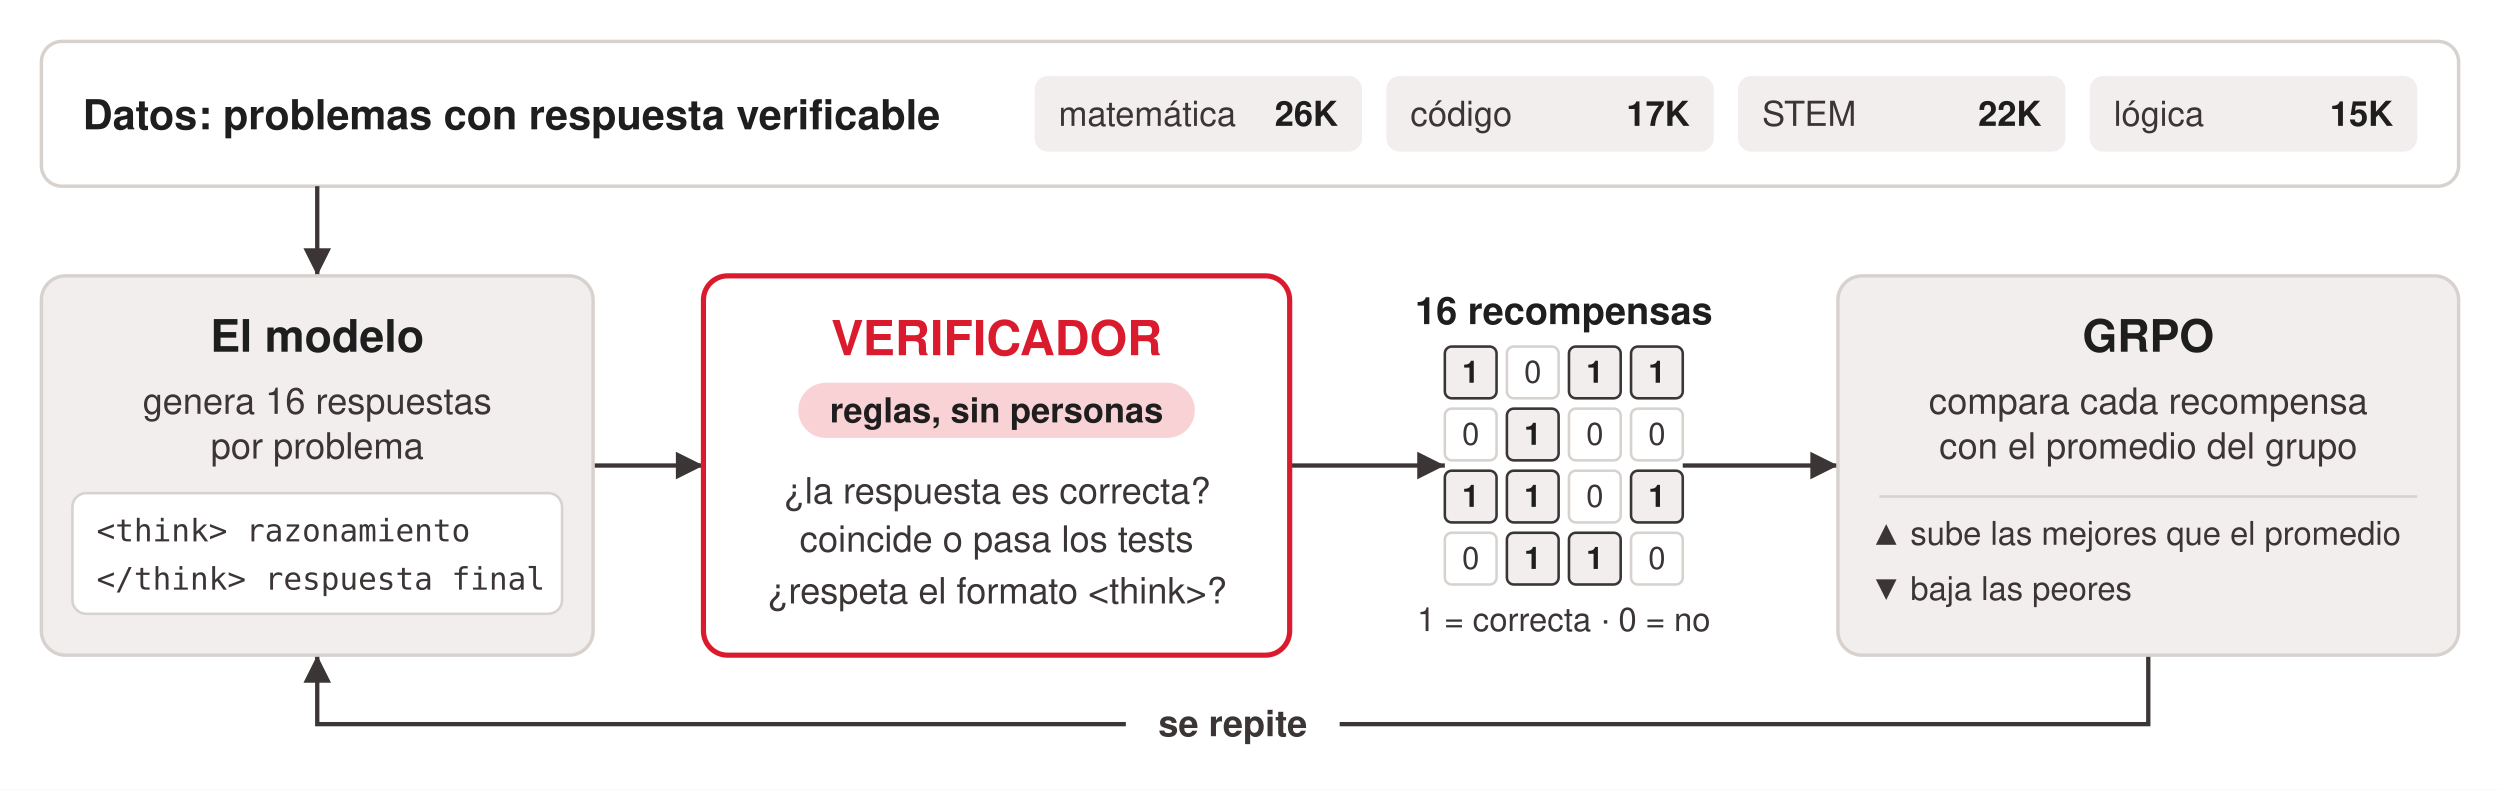
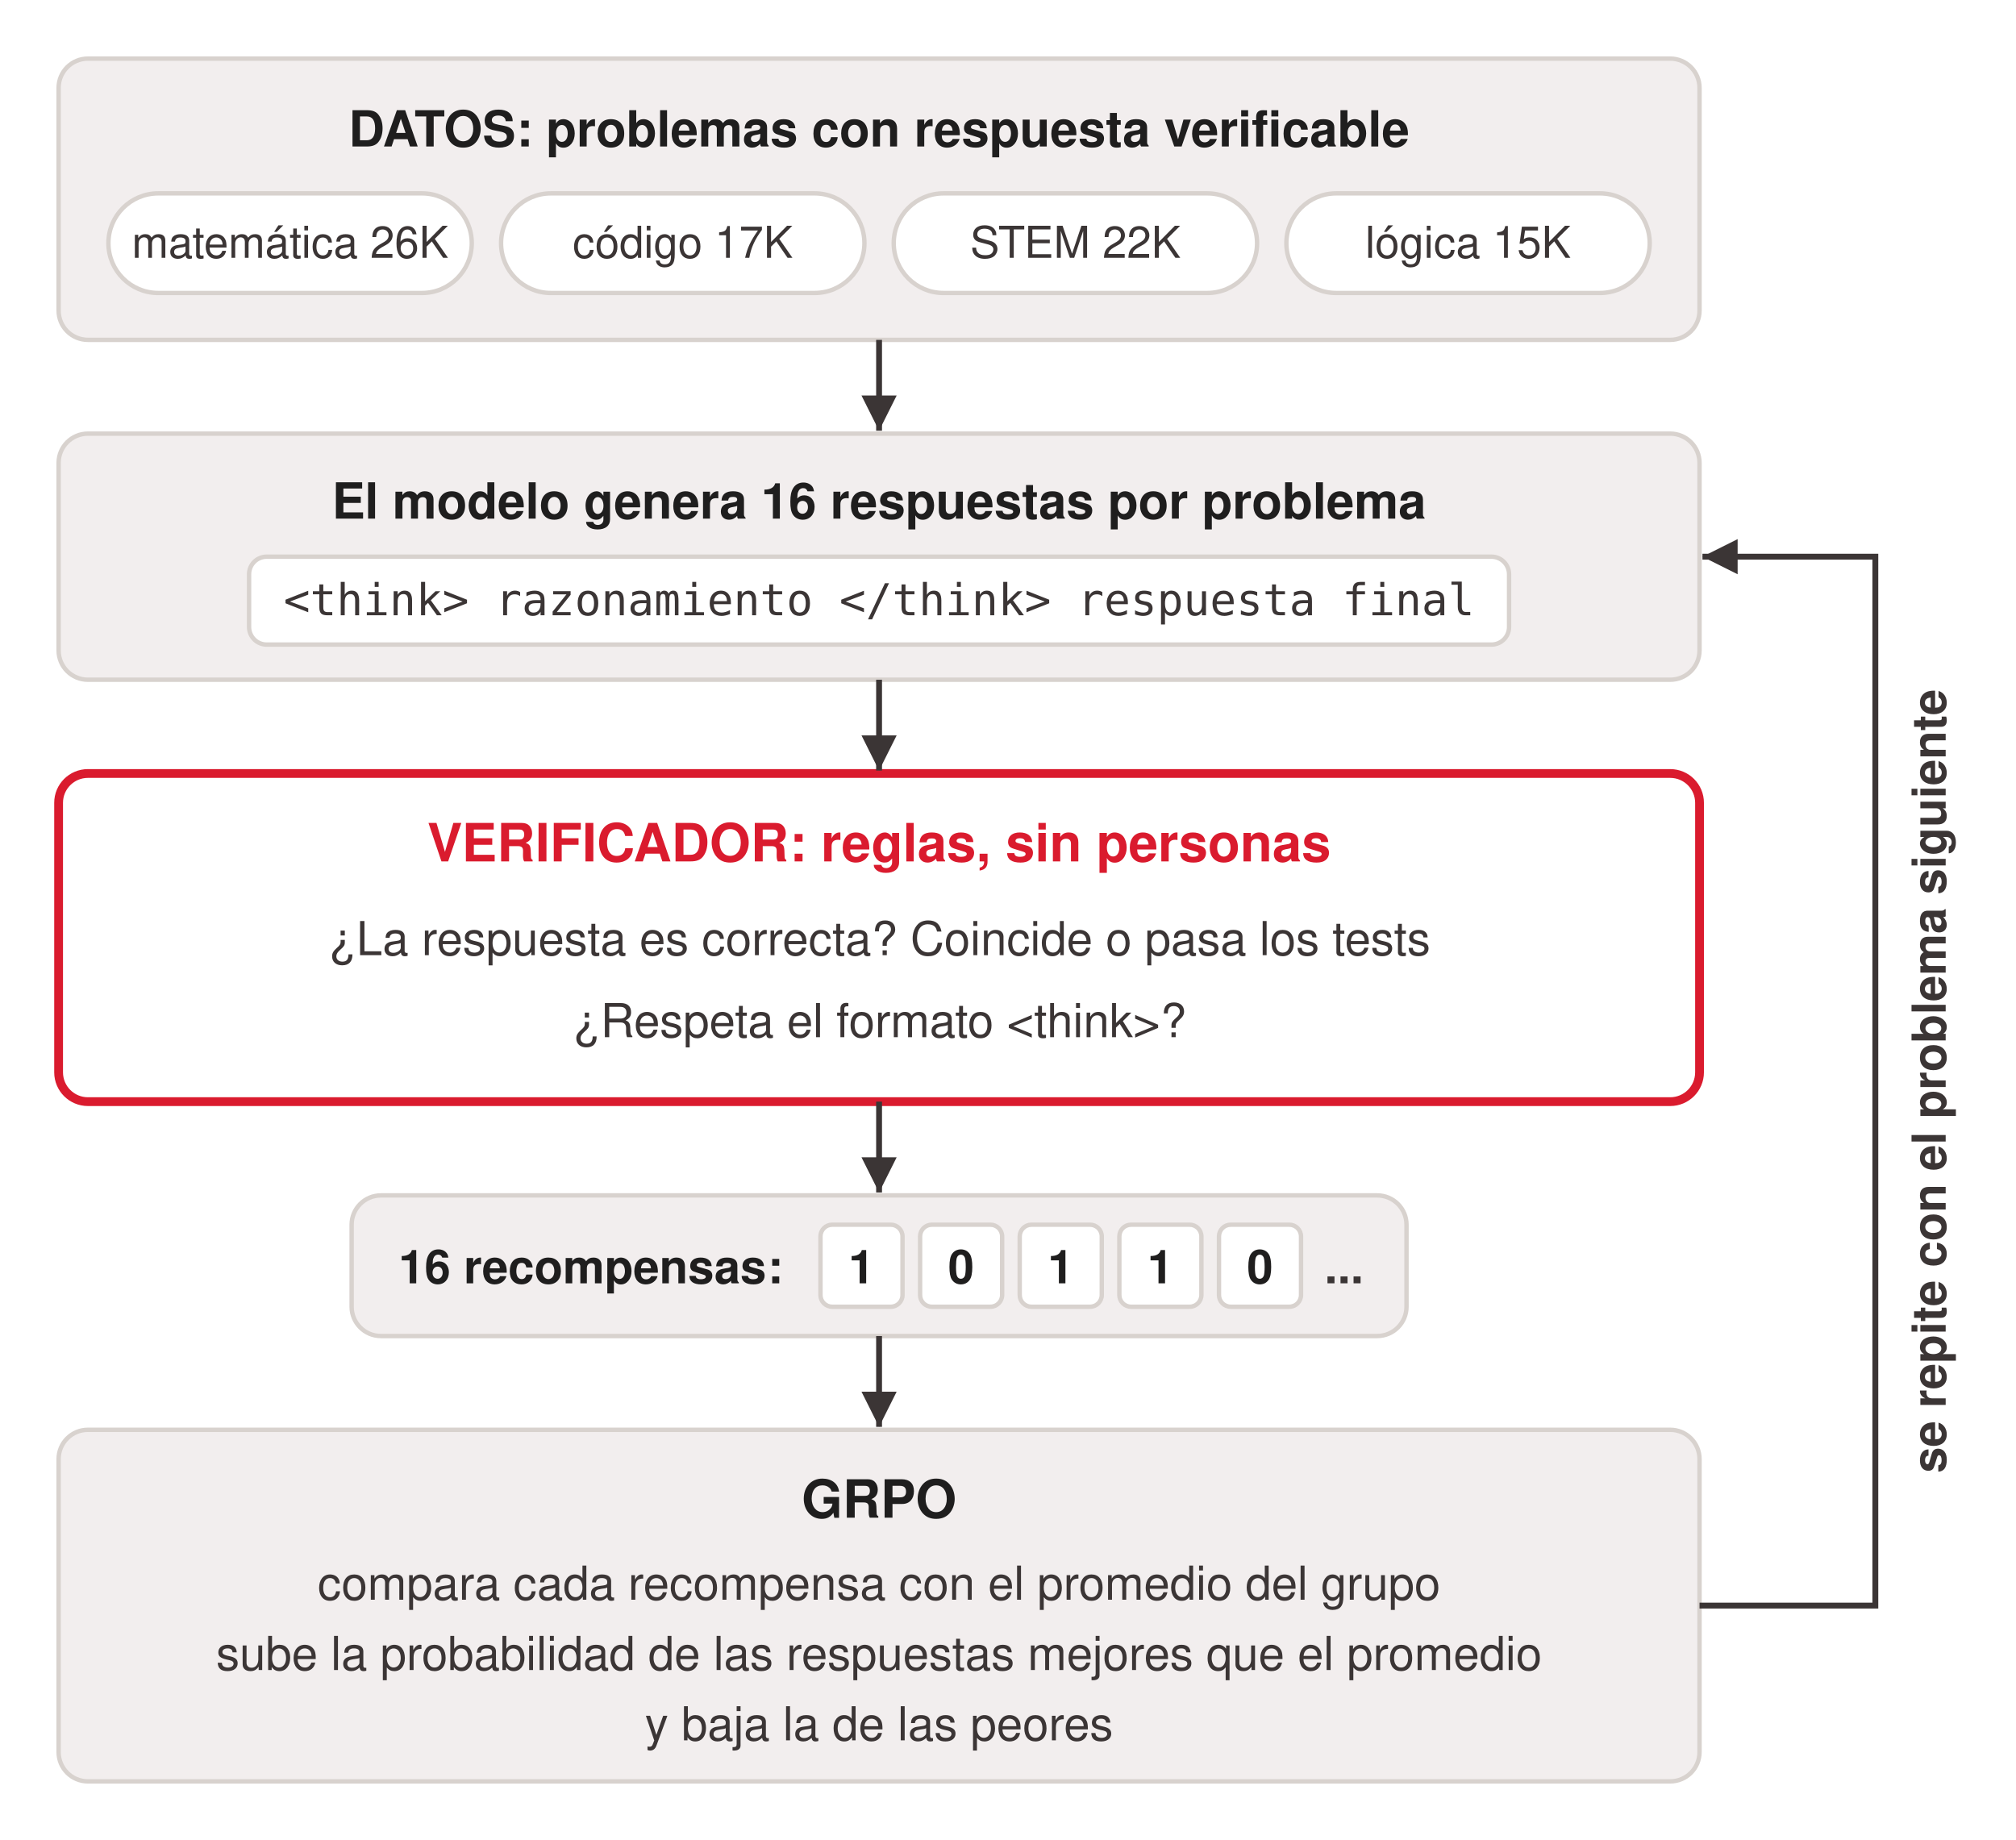
- <svg xmlns="http://www.w3.org/2000/svg" viewBox="0 0 1450 458" font-family="Helvetica, Arial, sans-serif" fill="#3B3535">
+ <svg xmlns="http://www.w3.org/2000/svg" viewBox="0 0 688 628" font-family="Helvetica, Arial, sans-serif" font-size="16" fill="#3B3535">
  <defs>
-     <marker id="ah" markerUnits="userSpaceOnUse" markerWidth="16" markerHeight="16" refX="16" refY="8" orient="auto">
-       <path d="M0,0 L16,8 L0,16 z" fill="#3B3535" />
+     <marker id="ah" markerUnits="userSpaceOnUse" markerWidth="12" markerHeight="12" refX="12" refY="6" orient="auto">
+       <path d="M0,0 L12,6 L0,12 z" fill="#3B3535" />
    </marker>
  </defs>
-   <rect x="0" y="0" width="1450" height="458" fill="#FFFFFF" />
-   <rect x="24" y="24" width="1402" height="84" rx="12" fill="#FFFFFF" stroke="#D8D2CE" stroke-width="2" />
-   <text x="48" y="75" font-size="24" font-weight="bold" fill="#1F1E1E">Datos: problemas con respuesta verificable</text>
-   <g font-size="20">
-     <rect x="600" y="44" width="190" height="44" rx="8" fill="#F2EEEE" />
-     <text x="614" y="73">matemática</text>
-     <text x="776" y="73" text-anchor="end" font-weight="bold" fill="#1F1E1E">26K</text>
-     <rect x="804" y="44" width="190" height="44" rx="8" fill="#F2EEEE" />
-     <text x="818" y="73">código</text>
-     <text x="980" y="73" text-anchor="end" font-weight="bold" fill="#1F1E1E">17K</text>
-     <rect x="1008" y="44" width="190" height="44" rx="8" fill="#F2EEEE" />
-     <text x="1022" y="73">STEM</text>
-     <text x="1184" y="73" text-anchor="end" font-weight="bold" fill="#1F1E1E">22K</text>
-     <rect x="1212" y="44" width="190" height="44" rx="8" fill="#F2EEEE" />
-     <text x="1226" y="73">lógica</text>
-     <text x="1388" y="73" text-anchor="end" font-weight="bold" fill="#1F1E1E">15K</text>
+   <rect x="0" y="0" width="688" height="628" fill="#ffffff" />
+   <g stroke="#D8D2CE" stroke-width="1.5">
+     <rect x="20" y="20" width="560" height="96" rx="10" fill="#F2EEEE" />
+     <rect x="37" y="66" width="124" height="34" rx="17" fill="#ffffff" />
+     <rect x="171" y="66" width="124" height="34" rx="17" fill="#ffffff" />
+     <rect x="305" y="66" width="124" height="34" rx="17" fill="#ffffff" />
+     <rect x="439" y="66" width="124" height="34" rx="17" fill="#ffffff" />
+     <rect x="20" y="148" width="560" height="84" rx="10" fill="#F2EEEE" />
+     <rect x="85" y="190" width="430" height="30" rx="6" fill="#ffffff" />
+     <rect x="120" y="408" width="360" height="48" rx="10" fill="#F2EEEE" />
+     <rect x="280" y="418" width="28" height="28" rx="4" fill="#ffffff" />
+     <rect x="314" y="418" width="28" height="28" rx="4" fill="#ffffff" />
+     <rect x="348" y="418" width="28" height="28" rx="4" fill="#ffffff" />
+     <rect x="382" y="418" width="28" height="28" rx="4" fill="#ffffff" />
+     <rect x="416" y="418" width="28" height="28" rx="4" fill="#ffffff" />
+     <rect x="20" y="488" width="560" height="120" rx="10" fill="#F2EEEE" />
  </g>
-   <g stroke="#3B3535" stroke-width="2.5" fill="none" marker-end="url(#ah)">
-     <line x1="184" y1="108" x2="184" y2="160" />
-     <line x1="344" y1="270" x2="408" y2="270" />
-     <line x1="748" y1="270" x2="838" y2="270" />
-     <line x1="976" y1="270" x2="1066" y2="270" />
-     <path d="M1246,380 V420 H184 V380" />
+   <rect x="20" y="264" width="560" height="112" rx="10" fill="#ffffff" stroke="#DA1B2E" stroke-width="3" />
+   <g text-anchor="middle">
+     <text x="300" y="50" font-size="17" font-weight="bold" fill="#1F1E1E">DATOS: problemas con respuesta verificable</text>
+     <text x="99" y="88" font-size="15">matemática 26K</text>
+     <text x="233" y="88" font-size="15">código 17K</text>
+     <text x="367" y="88" font-size="15">STEM 22K</text>
+     <text x="501" y="88" font-size="15">lógica 15K</text>
+     <text x="300" y="177" font-size="17" font-weight="bold" fill="#1F1E1E">El modelo genera 16 respuestas por problema</text>
+     <text x="300" y="210" font-size="15" font-family="'Andale Mono', monospace">&lt;think&gt; razonamiento &lt;/think&gt; respuesta final</text>
+     <text x="300" y="294" font-size="18" font-weight="bold" fill="#DA1B2E">VERIFICADOR: reglas, sin personas</text>
+     <text x="300" y="326">¿La respuesta es correcta? Coincide o pasa los tests</text>
+     <text x="300" y="354">¿Respeta el formato &lt;think&gt;?</text>
+     <g font-weight="bold" fill="#1F1E1E">
+       <text x="294" y="438">1</text>
+       <text x="328" y="438">0</text>
+       <text x="362" y="438">1</text>
+       <text x="396" y="438">1</text>
+       <text x="430" y="438">0</text>
+     </g>
+     <text x="300" y="518" font-size="18" font-weight="bold" fill="#1F1E1E">GRPO</text>
+     <text x="300" y="546">compara cada recompensa con el promedio del grupo</text>
+     <text x="300" y="570">sube la probabilidad de las respuestas mejores que el promedio</text>
+     <text x="300" y="594">y baja la de las peores</text>
  </g>
-   <rect x="24" y="160" width="320" height="220" rx="14" fill="#F2EEEE" stroke="#D8D2CE" stroke-width="2" />
-   <g text-anchor="middle">
-     <text x="184" y="204" font-size="26" font-weight="bold" fill="#1F1E1E">El modelo</text>
-     <text x="184" y="240" font-size="21">genera 16 respuestas</text>
-     <text x="184" y="266" font-size="21">por problema</text>
+   <text x="136" y="438" font-weight="bold" fill="#1F1E1E">16 recompensas:</text>
+   <text x="452" y="438" font-weight="bold">...</text>
+   <g stroke="#3B3535" stroke-width="2" fill="none" marker-end="url(#ah)">
+     <line x1="300" y1="116" x2="300" y2="147" />
+     <line x1="300" y1="232" x2="300" y2="263" />
+     <line x1="300" y1="376" x2="300" y2="407" />
+     <line x1="300" y1="456" x2="300" y2="487" />
+     <path d="M580 548 H640 V190 H581" />
  </g>
-   <rect x="42" y="286" width="284" height="70" rx="8" fill="#FFFFFF" stroke="#D8D2CE" stroke-width="1.5" />
-   <g font-family="'Andale Mono', monospace" font-size="18" xml:space="preserve">
-     <text x="56" y="314">&lt;think&gt; razonamiento</text>
-     <text x="56" y="342">&lt;/think&gt; respuesta final</text>
-   </g>
-   <rect x="408" y="160" width="340" height="220" rx="14" fill="#FFFFFF" stroke="#DA1B2E" stroke-width="3" />
-   <g text-anchor="middle">
-     <text x="578" y="206" font-size="28" font-weight="bold" fill="#DA1B2E">VERIFICADOR</text>
-     <rect x="463" y="222" width="230" height="32" rx="16" fill="#F9D2D6" />
-     <text x="578" y="245" font-size="20" font-weight="bold" fill="#1F1E1E">reglas, sin personas</text>
-     <text x="578" y="292" font-size="21">¿la respuesta es correcta?</text>
-     <text x="578" y="320" font-size="21">coincide o pasa los tests</text>
-     <text x="578" y="350" font-size="21">¿respeta el formato &lt;think&gt;?</text>
-   </g>
-   <text x="907" y="188" text-anchor="middle" font-size="22" font-weight="bold" fill="#1F1E1E">16 recompensas</text>
-   <g stroke-width="1.5">
-     <rect x="838" y="201" width="30" height="30" rx="4" fill="#F2EEEE" stroke="#3B3535" />
-     <rect x="874" y="201" width="30" height="30" rx="4" fill="#FFFFFF" stroke="#D8D2CE" />
-     <rect x="910" y="201" width="30" height="30" rx="4" fill="#F2EEEE" stroke="#3B3535" />
-     <rect x="946" y="201" width="30" height="30" rx="4" fill="#F2EEEE" stroke="#3B3535" />
-     <rect x="838" y="237" width="30" height="30" rx="4" fill="#FFFFFF" stroke="#D8D2CE" />
-     <rect x="874" y="237" width="30" height="30" rx="4" fill="#F2EEEE" stroke="#3B3535" />
-     <rect x="910" y="237" width="30" height="30" rx="4" fill="#FFFFFF" stroke="#D8D2CE" />
-     <rect x="946" y="237" width="30" height="30" rx="4" fill="#FFFFFF" stroke="#D8D2CE" />
-     <rect x="838" y="273" width="30" height="30" rx="4" fill="#F2EEEE" stroke="#3B3535" />
-     <rect x="874" y="273" width="30" height="30" rx="4" fill="#F2EEEE" stroke="#3B3535" />
-     <rect x="910" y="273" width="30" height="30" rx="4" fill="#FFFFFF" stroke="#D8D2CE" />
-     <rect x="946" y="273" width="30" height="30" rx="4" fill="#F2EEEE" stroke="#3B3535" />
-     <rect x="838" y="309" width="30" height="30" rx="4" fill="#FFFFFF" stroke="#D8D2CE" />
-     <rect x="874" y="309" width="30" height="30" rx="4" fill="#F2EEEE" stroke="#3B3535" />
-     <rect x="910" y="309" width="30" height="30" rx="4" fill="#F2EEEE" stroke="#3B3535" />
-     <rect x="946" y="309" width="30" height="30" rx="4" fill="#FFFFFF" stroke="#D8D2CE" />
-   </g>
-   <g text-anchor="middle" font-size="18">
-     <g font-weight="bold" fill="#1F1E1E">
-       <text x="853" y="222">1</text>
-       <text x="925" y="222">1</text>
-       <text x="961" y="222">1</text>
-       <text x="889" y="258">1</text>
-       <text x="853" y="294">1</text>
-       <text x="889" y="294">1</text>
-       <text x="961" y="294">1</text>
-       <text x="889" y="330">1</text>
-       <text x="925" y="330">1</text>
-     </g>
-     <text x="889" y="222">0</text>
-     <text x="853" y="258">0</text>
-     <text x="925" y="258">0</text>
-     <text x="961" y="258">0</text>
-     <text x="925" y="294">0</text>
-     <text x="853" y="330">0</text>
-     <text x="961" y="330">0</text>
-   </g>
-   <text x="907" y="366" text-anchor="middle" font-size="19">1 = correcta · 0 = no</text>
-   <rect x="1066" y="160" width="360" height="220" rx="14" fill="#F2EEEE" stroke="#D8D2CE" stroke-width="2" />
-   <g text-anchor="middle">
-     <text x="1246" y="204" font-size="26" font-weight="bold" fill="#1F1E1E">GRPO</text>
-     <text x="1246" y="240" font-size="21">compara cada recompensa</text>
-     <text x="1246" y="266" font-size="21">con el promedio del grupo</text>
-   </g>
-   <line x1="1090" y1="288" x2="1402" y2="288" stroke="#D8D2CE" stroke-width="1.5" />
-   <path d="M1088,316 L1100,316 L1094,304 z" fill="#3B3535" />
-   <text x="1108" y="316" font-size="19">sube las mejores que el promedio</text>
-   <path d="M1088,336 L1100,336 L1094,348 z" fill="#3B3535" />
-   <text x="1108" y="348" font-size="19">baja las peores</text>
-   <rect x="653" y="406" width="124" height="28" fill="#FFFFFF" />
-   <text x="715" y="427" text-anchor="middle" font-size="21" font-weight="bold">se repite</text>
+   <text transform="translate(664 369) rotate(-90)" text-anchor="middle" font-weight="bold">se repite con el problema siguiente</text>
</svg>
